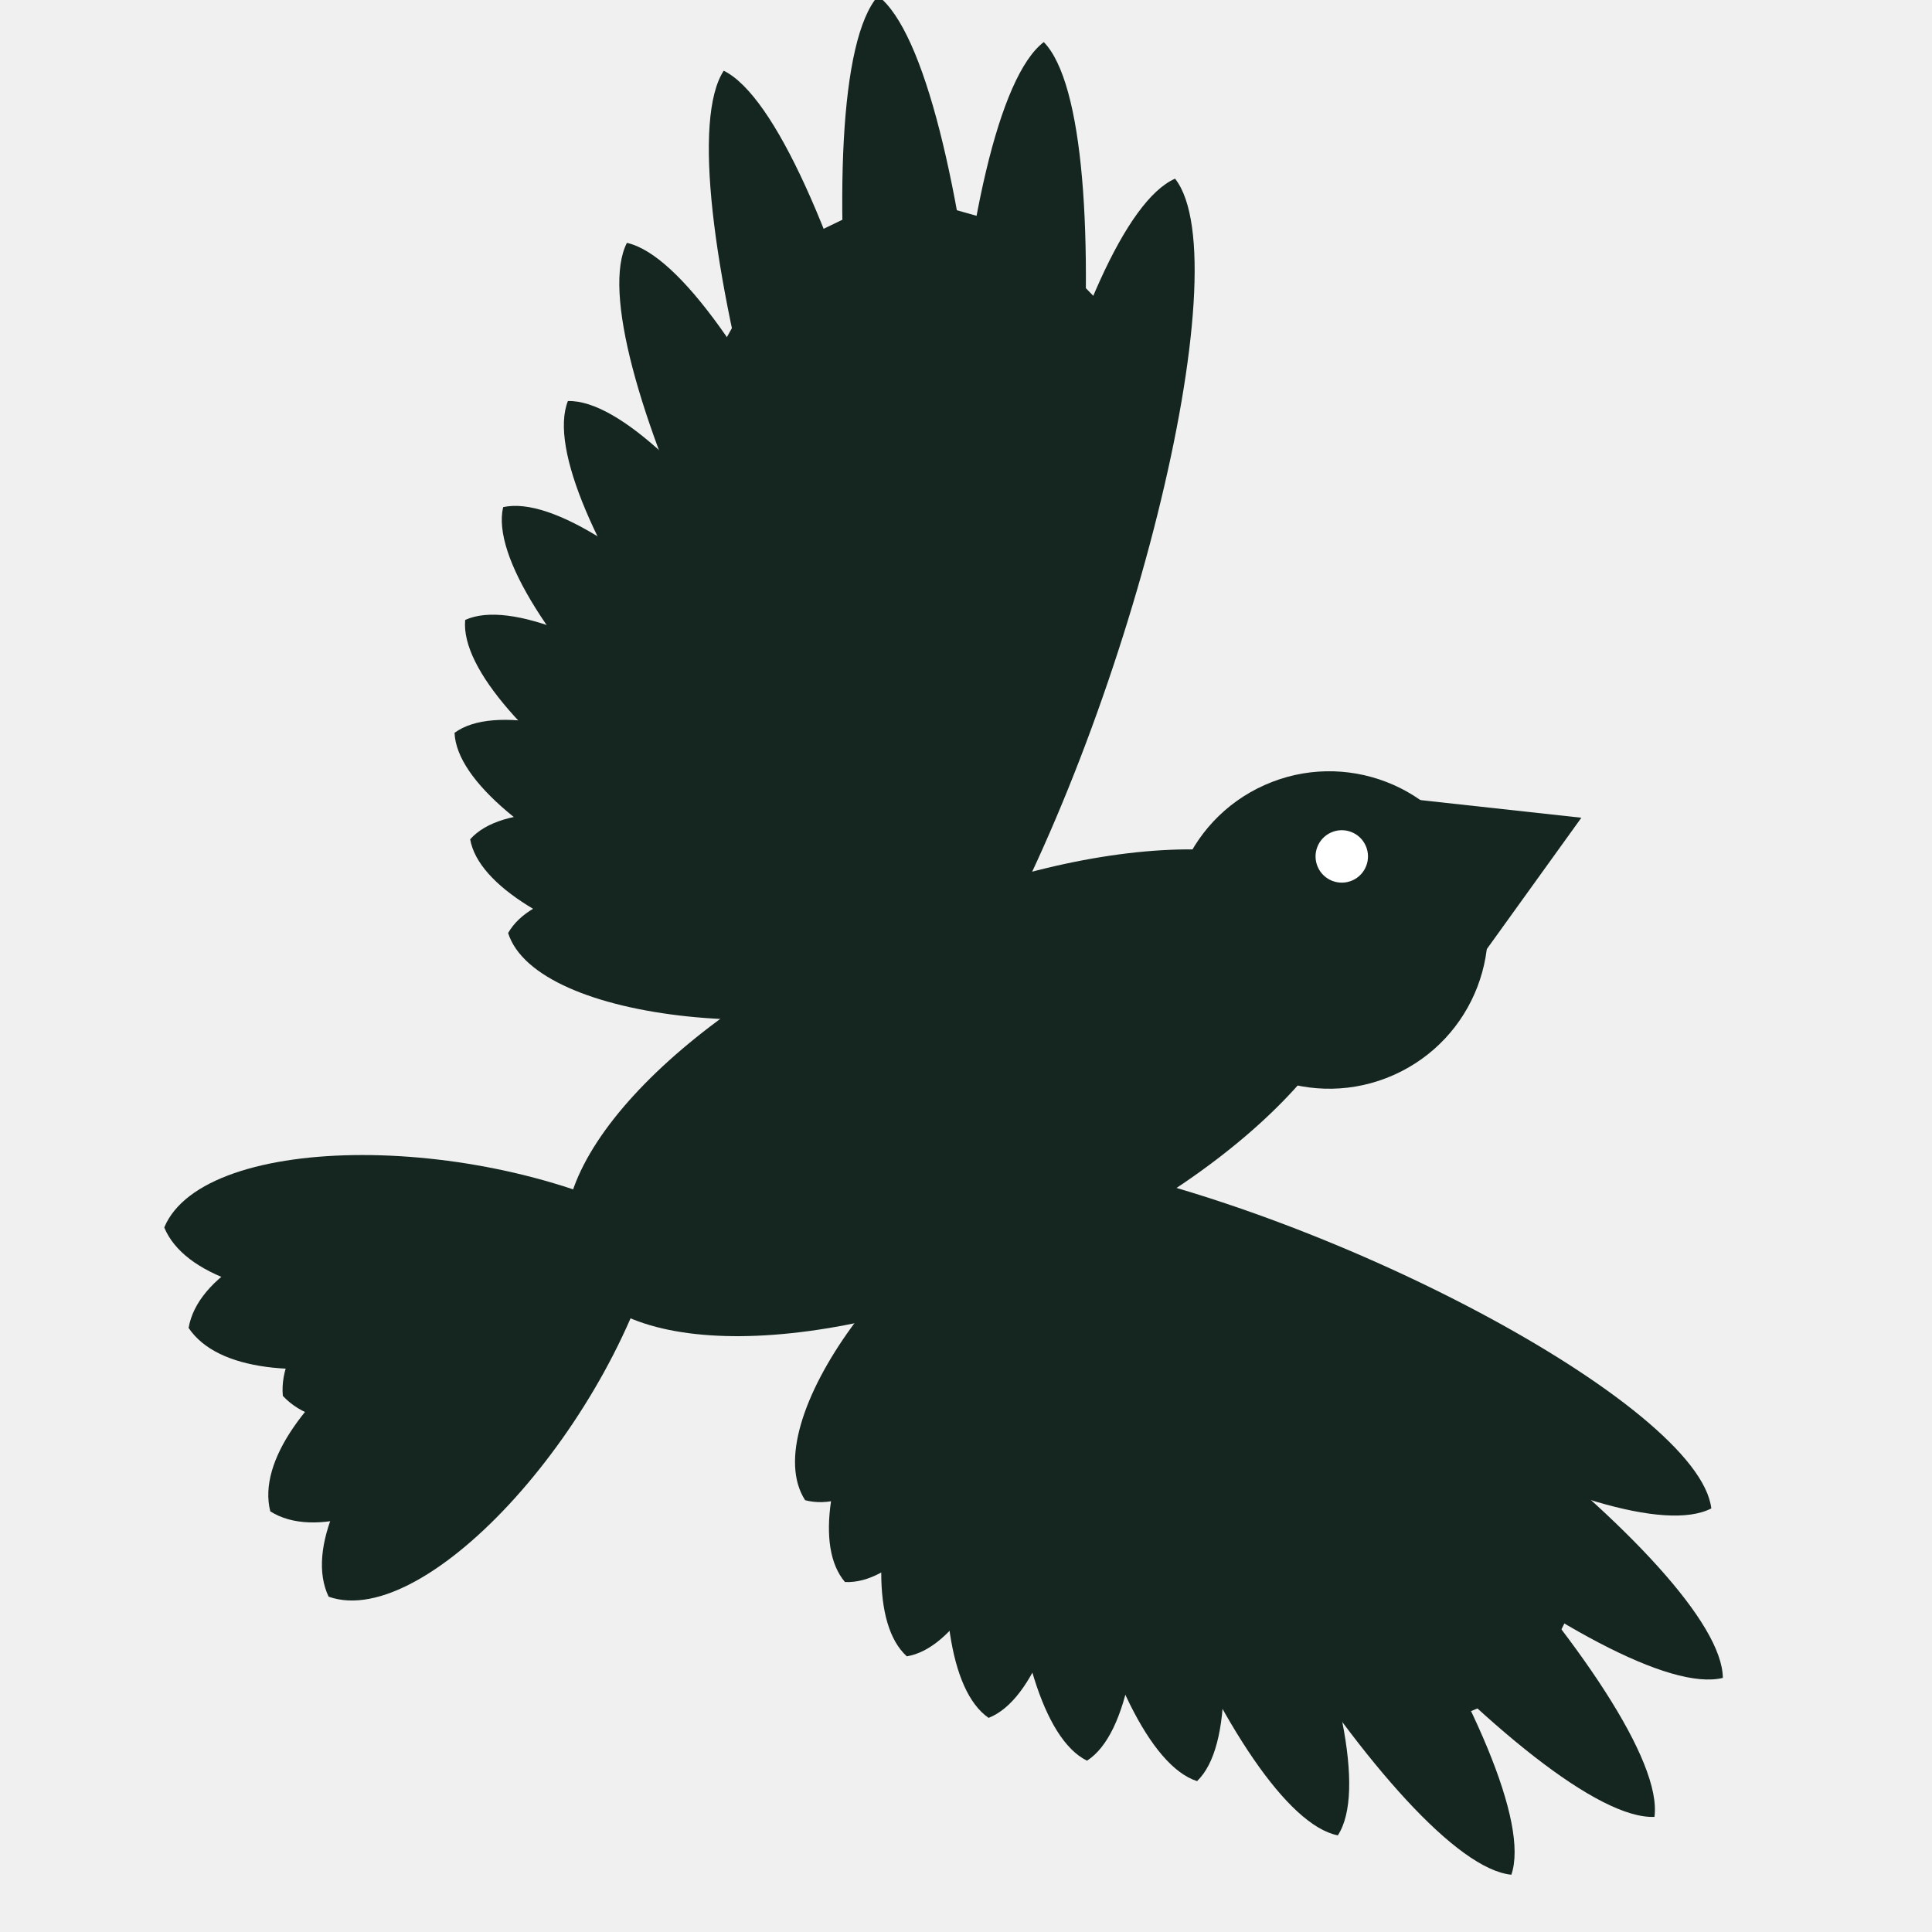
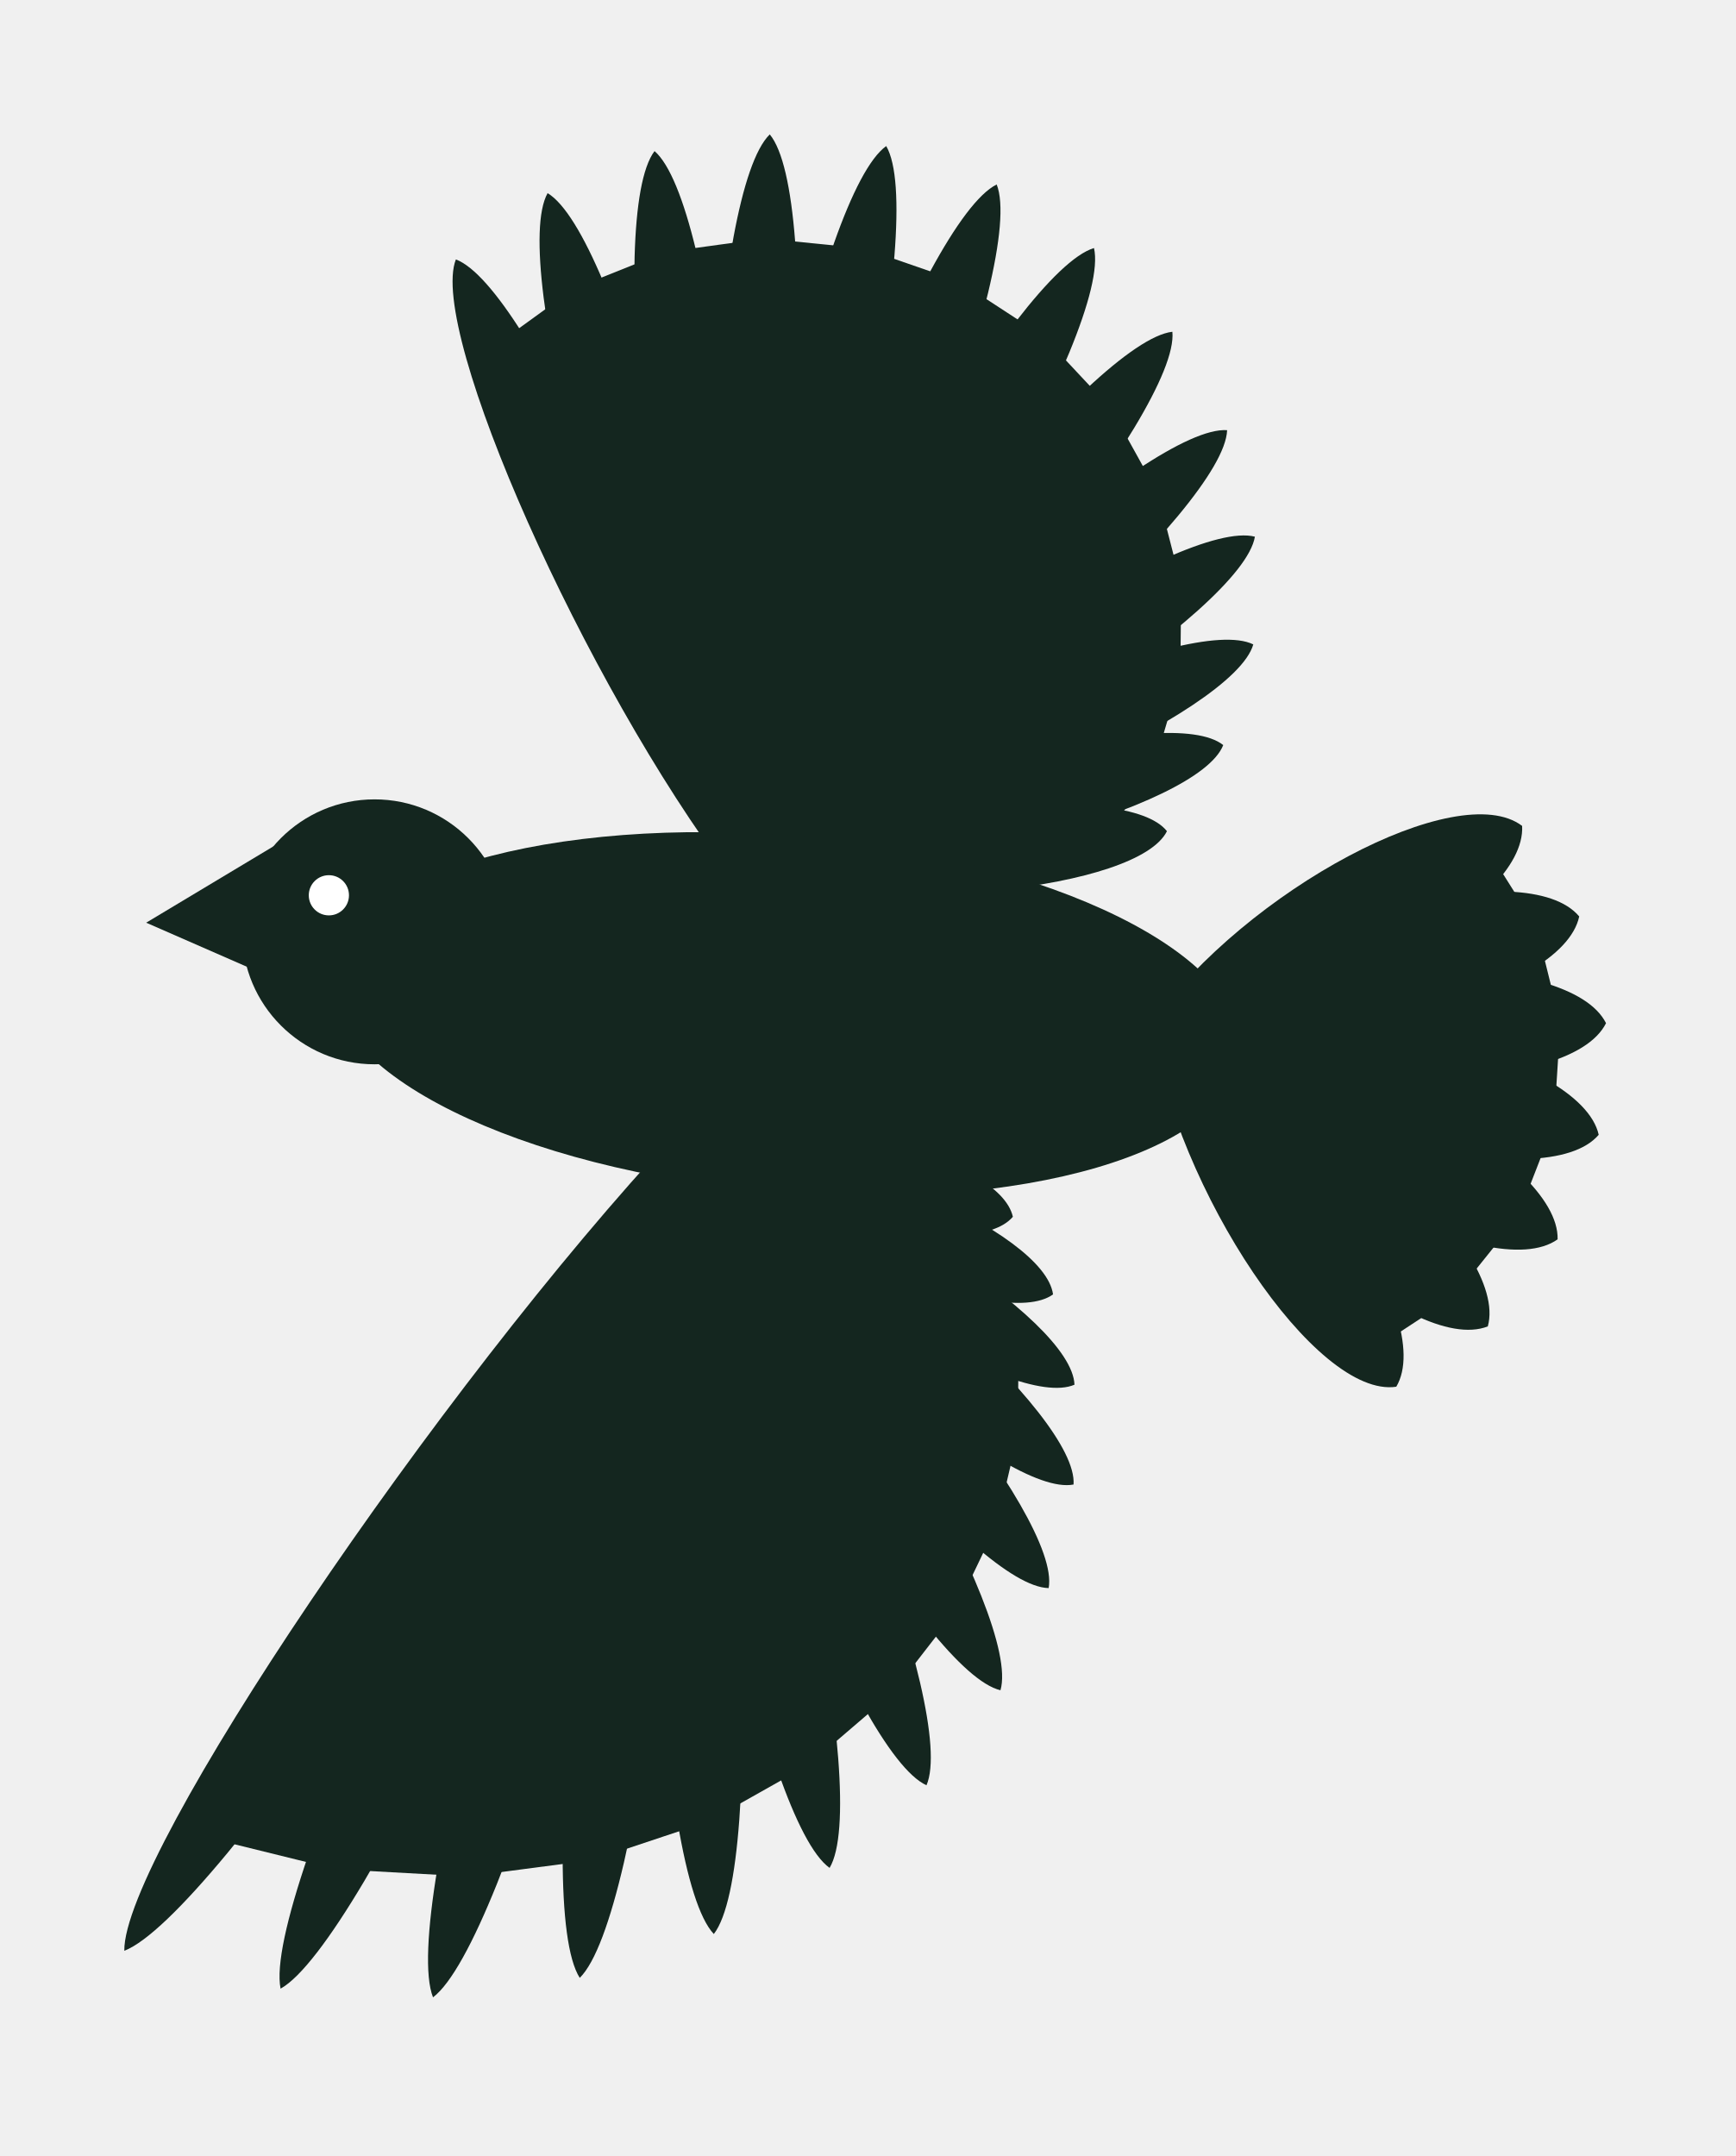
- <svg xmlns="http://www.w3.org/2000/svg" viewBox="-68 -80 140 140" role="img" aria-labelledby="t">
+ <svg xmlns="http://www.w3.org/2000/svg" viewBox="136 104 190 236" role="img" aria-labelledby="t">
  <g fill="#14261f">
-     <g transform="rotate(-24)">
-       <g transform="translate(6 -7)">
-         <path d="M0 0 C21.0 -6.2 55.2 -6.2 60.0 0 C55.2 6.2 21.0 6.2 0 0 Z" transform="rotate(-52.0)" />
-         <path d="M0 0 C23.9 -6.2 62.8 -6.2 68.3 0 C62.8 6.2 23.9 6.2 0 0 Z" transform="rotate(-61.8)" />
-         <path d="M0 0 C25.1 -6.2 66.0 -6.2 71.8 0 C66.0 6.2 25.1 6.2 0 0 Z" transform="rotate(-71.6)" />
-         <path d="M0 0 C24.0 -6.2 63.0 -6.2 68.5 0 C63.0 6.2 24.0 6.2 0 0 Z" transform="rotate(-81.4)" />
-         <path d="M0 0 C20.7 -6.2 54.4 -6.2 59.2 0 C54.4 6.2 20.7 6.2 0 0 Z" transform="rotate(-91.2)" />
-         <path d="M0 0 C18.0 -6.2 47.3 -6.2 51.4 0 C47.3 6.2 18.0 6.2 0 0 Z" transform="rotate(-101.0)" />
-         <path d="M0 0 C17.0 -6.2 44.6 -6.2 48.5 0 C44.6 6.2 17.0 6.2 0 0 Z" transform="rotate(-110.8)" />
-         <path d="M0 0 C15.9 -6.2 41.7 -6.2 45.3 0 C41.7 6.2 15.9 6.2 0 0 Z" transform="rotate(-120.6)" />
-         <path d="M0 0 C14.6 -6.2 38.5 -6.2 41.8 0 C38.5 6.2 14.6 6.2 0 0 Z" transform="rotate(-130.4)" />
-         <path d="M0 0 C13.3 -6.2 35.0 -6.2 38.0 0 C35.0 6.2 13.3 6.2 0 0 Z" transform="rotate(-140.2)" />
-         <path d="M0 0 C11.9 -6.2 31.3 -6.2 34.0 0 C31.3 6.2 11.9 6.2 0 0 Z" transform="rotate(-150.0)" />
-         <path d="M0 0 L29.6 -37.8 L25.8 -48.1 L18.1 -54.5 L8.2 -54.2 L-1.0 -47.3 L-7.8 -40.4 L-13.8 -36.3 L-18.5 -31.2 L-21.7 -25.5 L-23.4 -19.5 L-23.6 -13.6 Z" />
-       </g>
-       <g transform="translate(6 7)">
-         <path d="M0 0 C18.9 -6.2 49.7 -6.2 54.0 0 C49.7 6.2 18.9 6.2 0 0 Z" transform="rotate(52.0)" />
-         <path d="M0 0 C21.5 -6.2 56.5 -6.2 61.4 0 C56.5 6.2 21.5 6.2 0 0 Z" transform="rotate(61.8)" />
-         <path d="M0 0 C22.6 -6.2 59.4 -6.2 64.6 0 C59.4 6.2 22.6 6.2 0 0 Z" transform="rotate(71.6)" />
-         <path d="M0 0 C21.6 -6.2 56.7 -6.2 61.6 0 C56.7 6.2 21.6 6.2 0 0 Z" transform="rotate(81.4)" />
-         <path d="M0 0 C18.6 -6.2 49.0 -6.2 53.2 0 C49.0 6.2 18.6 6.2 0 0 Z" transform="rotate(91.2)" />
-         <path d="M0 0 C16.2 -6.2 42.6 -6.2 46.3 0 C42.6 6.2 16.2 6.2 0 0 Z" transform="rotate(101.0)" />
-         <path d="M0 0 C15.3 -6.2 40.2 -6.2 43.7 0 C40.2 6.2 15.3 6.2 0 0 Z" transform="rotate(110.8)" />
-         <path d="M0 0 C14.3 -6.2 37.5 -6.2 40.8 0 C37.5 6.2 14.3 6.2 0 0 Z" transform="rotate(120.6)" />
-         <path d="M0 0 C13.2 -6.2 34.6 -6.2 37.6 0 C34.6 6.2 13.2 6.2 0 0 Z" transform="rotate(130.4)" />
-         <path d="M0 0 C12.0 -6.2 31.5 -6.2 34.2 0 C31.5 6.2 12.0 6.2 0 0 Z" transform="rotate(140.2)" />
-         <path d="M0 0 C10.7 -6.2 28.2 -6.2 30.6 0 C28.2 6.2 10.7 6.2 0 0 Z" transform="rotate(150.0)" />
-         <path d="M0 0 L26.6 34.0 L23.2 43.3 L16.3 49.0 L7.4 48.8 L-0.9 42.6 L-7.1 36.3 L-12.4 32.7 L-16.6 28.1 L-19.5 22.9 L-21.0 17.5 L-21.2 12.2 Z" />
-       </g>
-       <g transform="translate(-22 0)">
-         <path d="M0 0 C12.6 -7.0 33.1 -7.0 36.0 0 C33.1 7.0 12.6 7.0 0 0 Z" transform="rotate(156.0)" />
-         <path d="M0 0 C12.2 -7.0 32.2 -7.0 35.0 0 C32.2 7.0 12.2 7.0 0 0 Z" transform="rotate(168.0)" />
-         <path d="M0 0 C10.5 -7.0 27.6 -7.0 30.0 0 C27.6 7.0 10.5 7.0 0 0 Z" transform="rotate(180.0)" />
-         <path d="M0 0 C12.2 -7.0 32.2 -7.0 35.0 0 C32.2 7.0 12.2 7.0 0 0 Z" transform="rotate(192.0)" />
-         <path d="M0 0 C12.6 -7.0 33.1 -7.0 36.0 0 C33.1 7.0 12.6 7.0 0 0 Z" transform="rotate(204.0)" />
-       </g>
-       <ellipse cx="2" cy="0" rx="31" ry="13.5" />
-       <circle cx="31" cy="0" r="11.5" />
-       <path d="M39 -7 L51 0 L39 7 Z" />
-       <circle cx="34" cy="-4.5" r="1.9" fill="#fff" />
+     <g transform="translate(216 200)">
+       <path d="M0 0 C25.9 -6.0 68.1 -6.0 74.0 0 C68.1 6.0 25.9 6.0 0 0 Z" transform="rotate(-114.0)" />
+       <path d="M0 0 C27.1 -6.0 71.3 -6.0 77.5 0 C71.3 6.0 27.1 6.0 0 0 Z" transform="rotate(-105.0)" />
+       <path d="M0 0 C28.0 -6.0 73.5 -6.0 79.9 0 C73.5 6.0 28.0 6.0 0 0 Z" transform="rotate(-96.0)" />
+       <path d="M0 0 C28.5 -6.0 74.9 -6.0 81.4 0 C74.9 6.0 28.5 6.0 0 0 Z" transform="rotate(-87.0)" />
+       <path d="M0 0 C28.6 -6.0 75.2 -6.0 81.8 0 C75.2 6.0 28.6 6.0 0 0 Z" transform="rotate(-78.0)" />
+       <path d="M0 0 C28.4 -6.0 74.7 -6.0 81.2 0 C74.7 6.0 28.4 6.0 0 0 Z" transform="rotate(-69.0)" />
+       <path d="M0 0 C27.8 -6.0 73.1 -6.0 79.5 0 C73.1 6.0 27.8 6.0 0 0 Z" transform="rotate(-60.0)" />
+       <path d="M0 0 C26.9 -6.0 70.7 -6.0 76.8 0 C70.7 6.0 26.9 6.0 0 0 Z" transform="rotate(-51.0)" />
+       <path d="M0 0 C25.6 -6.0 67.3 -6.0 73.1 0 C67.3 6.0 25.6 6.0 0 0 Z" transform="rotate(-42.0)" />
+       <path d="M0 0 C23.9 -6.0 62.9 -6.0 68.4 0 C62.9 6.0 23.9 6.0 0 0 Z" transform="rotate(-33.0)" />
+       <path d="M0 0 C21.9 -6.0 57.6 -6.0 62.6 0 C57.6 6.0 21.9 6.0 0 0 Z" transform="rotate(-24.0)" />
+       <path d="M0 0 C19.5 -6.0 51.4 -6.0 55.8 0 C51.4 6.0 19.5 6.0 0 0 Z" transform="rotate(-15.0)" />
+       <path d="M0 0 C16.8 -6.0 44.2 -6.0 48.0 0 C44.2 6.0 16.8 6.0 0 0 Z" transform="rotate(-6.0)" />
+       <path d="M0 0 L-25.9 -58.1 L-17.2 -64.4 L-7.2 -68.4 L3.7 -69.9 L14.6 -68.8 L25.0 -65.2 L34.2 -59.2 L41.6 -51.3 L46.7 -42.1 L49.3 -32.0 L49.2 -21.9 L46.4 -12.4 L41.1 -4.3 Z" />
    </g>
+     <g transform="translate(210 228)">
+       <path d="M0 0 C37.8 -6.0 99.4 -6.0 108.0 0 C99.4 6.0 37.8 6.0 0 0 Z" transform="rotate(124.0)" />
+       <path d="M0 0 C36.1 -6.0 95.0 -6.0 103.2 0 C95.0 6.0 36.1 6.0 0 0 Z" transform="rotate(114.8)" />
+       <path d="M0 0 C34.4 -6.0 90.4 -6.0 98.3 0 C90.4 6.0 34.4 6.0 0 0 Z" transform="rotate(105.7)" />
+       <path d="M0 0 C32.6 -6.0 85.7 -6.0 93.1 0 C85.7 6.0 32.6 6.0 0 0 Z" transform="rotate(96.5)" />
+       <path d="M0 0 C30.7 -6.0 80.8 -6.0 87.8 0 C80.8 6.0 30.7 6.0 0 0 Z" transform="rotate(87.3)" />
+       <path d="M0 0 C28.8 -6.0 75.7 -6.0 82.2 0 C75.7 6.0 28.8 6.0 0 0 Z" transform="rotate(78.2)" />
+       <path d="M0 0 C26.8 -6.0 70.4 -6.0 76.5 0 C70.4 6.0 26.8 6.0 0 0 Z" transform="rotate(69.0)" />
+       <path d="M0 0 C24.7 -6.0 64.9 -6.0 70.6 0 C64.9 6.0 24.7 6.0 0 0 Z" transform="rotate(59.8)" />
+       <path d="M0 0 C22.6 -6.0 59.3 -6.0 64.4 0 C59.3 6.0 22.6 6.0 0 0 Z" transform="rotate(50.7)" />
+       <path d="M0 0 C20.3 -6.0 53.5 -6.0 58.1 0 C53.5 6.0 20.3 6.0 0 0 Z" transform="rotate(41.5)" />
+       <path d="M0 0 C18.1 -6.0 47.5 -6.0 51.6 0 C47.5 6.0 18.1 6.0 0 0 Z" transform="rotate(32.3)" />
+       <path d="M0 0 C15.7 -6.0 41.3 -6.0 44.9 0 C41.3 6.0 15.7 6.0 0 0 Z" transform="rotate(23.2)" />
+       <path d="M0 0 C13.3 -6.0 35.0 -6.0 38.0 0 C35.0 6.0 13.3 6.0 0 0 Z" transform="rotate(14.0)" />
+       <path d="M0 0 L-51.9 77.0 L-37.3 80.6 L-22.8 81.4 L-9.1 79.6 L3.5 75.4 L14.5 69.2 L23.6 61.4 L30.5 52.5 L35.1 42.9 L37.4 33.1 L37.5 23.7 L35.5 15.2 L31.7 7.9 Z" />
+     </g>
+     <g transform="translate(262 216)">
+       <path d="M0 0 C16.1 -8.0 42.3 -8.0 46.0 0 C42.3 8.0 16.1 8.0 0 0 Z" transform="rotate(-28.0)" />
+       <path d="M0 0 C16.9 -8.0 44.4 -8.0 48.3 0 C44.4 8.0 16.9 8.0 0 0 Z" transform="rotate(-14.0)" />
+       <path d="M0 0 C17.4 -8.0 45.8 -8.0 49.8 0 C45.8 8.0 17.4 8.0 0 0 Z" transform="rotate(0.0)" />
+       <path d="M0 0 C17.7 -8.0 46.5 -8.0 50.5 0 C46.5 8.0 17.7 8.0 0 0 Z" transform="rotate(14.0)" />
+       <path d="M0 0 C17.7 -8.0 46.4 -8.0 50.4 0 C46.4 8.0 17.7 8.0 0 0 Z" transform="rotate(28.0)" />
+       <path d="M0 0 C17.4 -8.0 45.6 -8.0 49.6 0 C45.6 8.0 17.4 8.0 0 0 Z" transform="rotate(42.0)" />
+       <path d="M0 0 C16.8 -8.0 44.2 -8.0 48.0 0 C44.2 8.0 16.8 8.0 0 0 Z" transform="rotate(56.0)" />
+       <path d="M0 0 L36.6 -19.4 L42.2 -10.5 L44.8 0.0 L44.1 11.0 L40.1 21.3 L33.2 29.9 L24.2 35.8 Z" />
+     </g>
+     <ellipse cx="222" cy="215" rx="50" ry="19.5" transform="rotate(5 222 215)" />
+     <circle cx="177" cy="206" r="14.5" />
+     <path d="M167 196 L152 205 L168 212 Z" />
+     <circle cx="172" cy="202" r="2.2" fill="#fff" />
  </g>
</svg>
